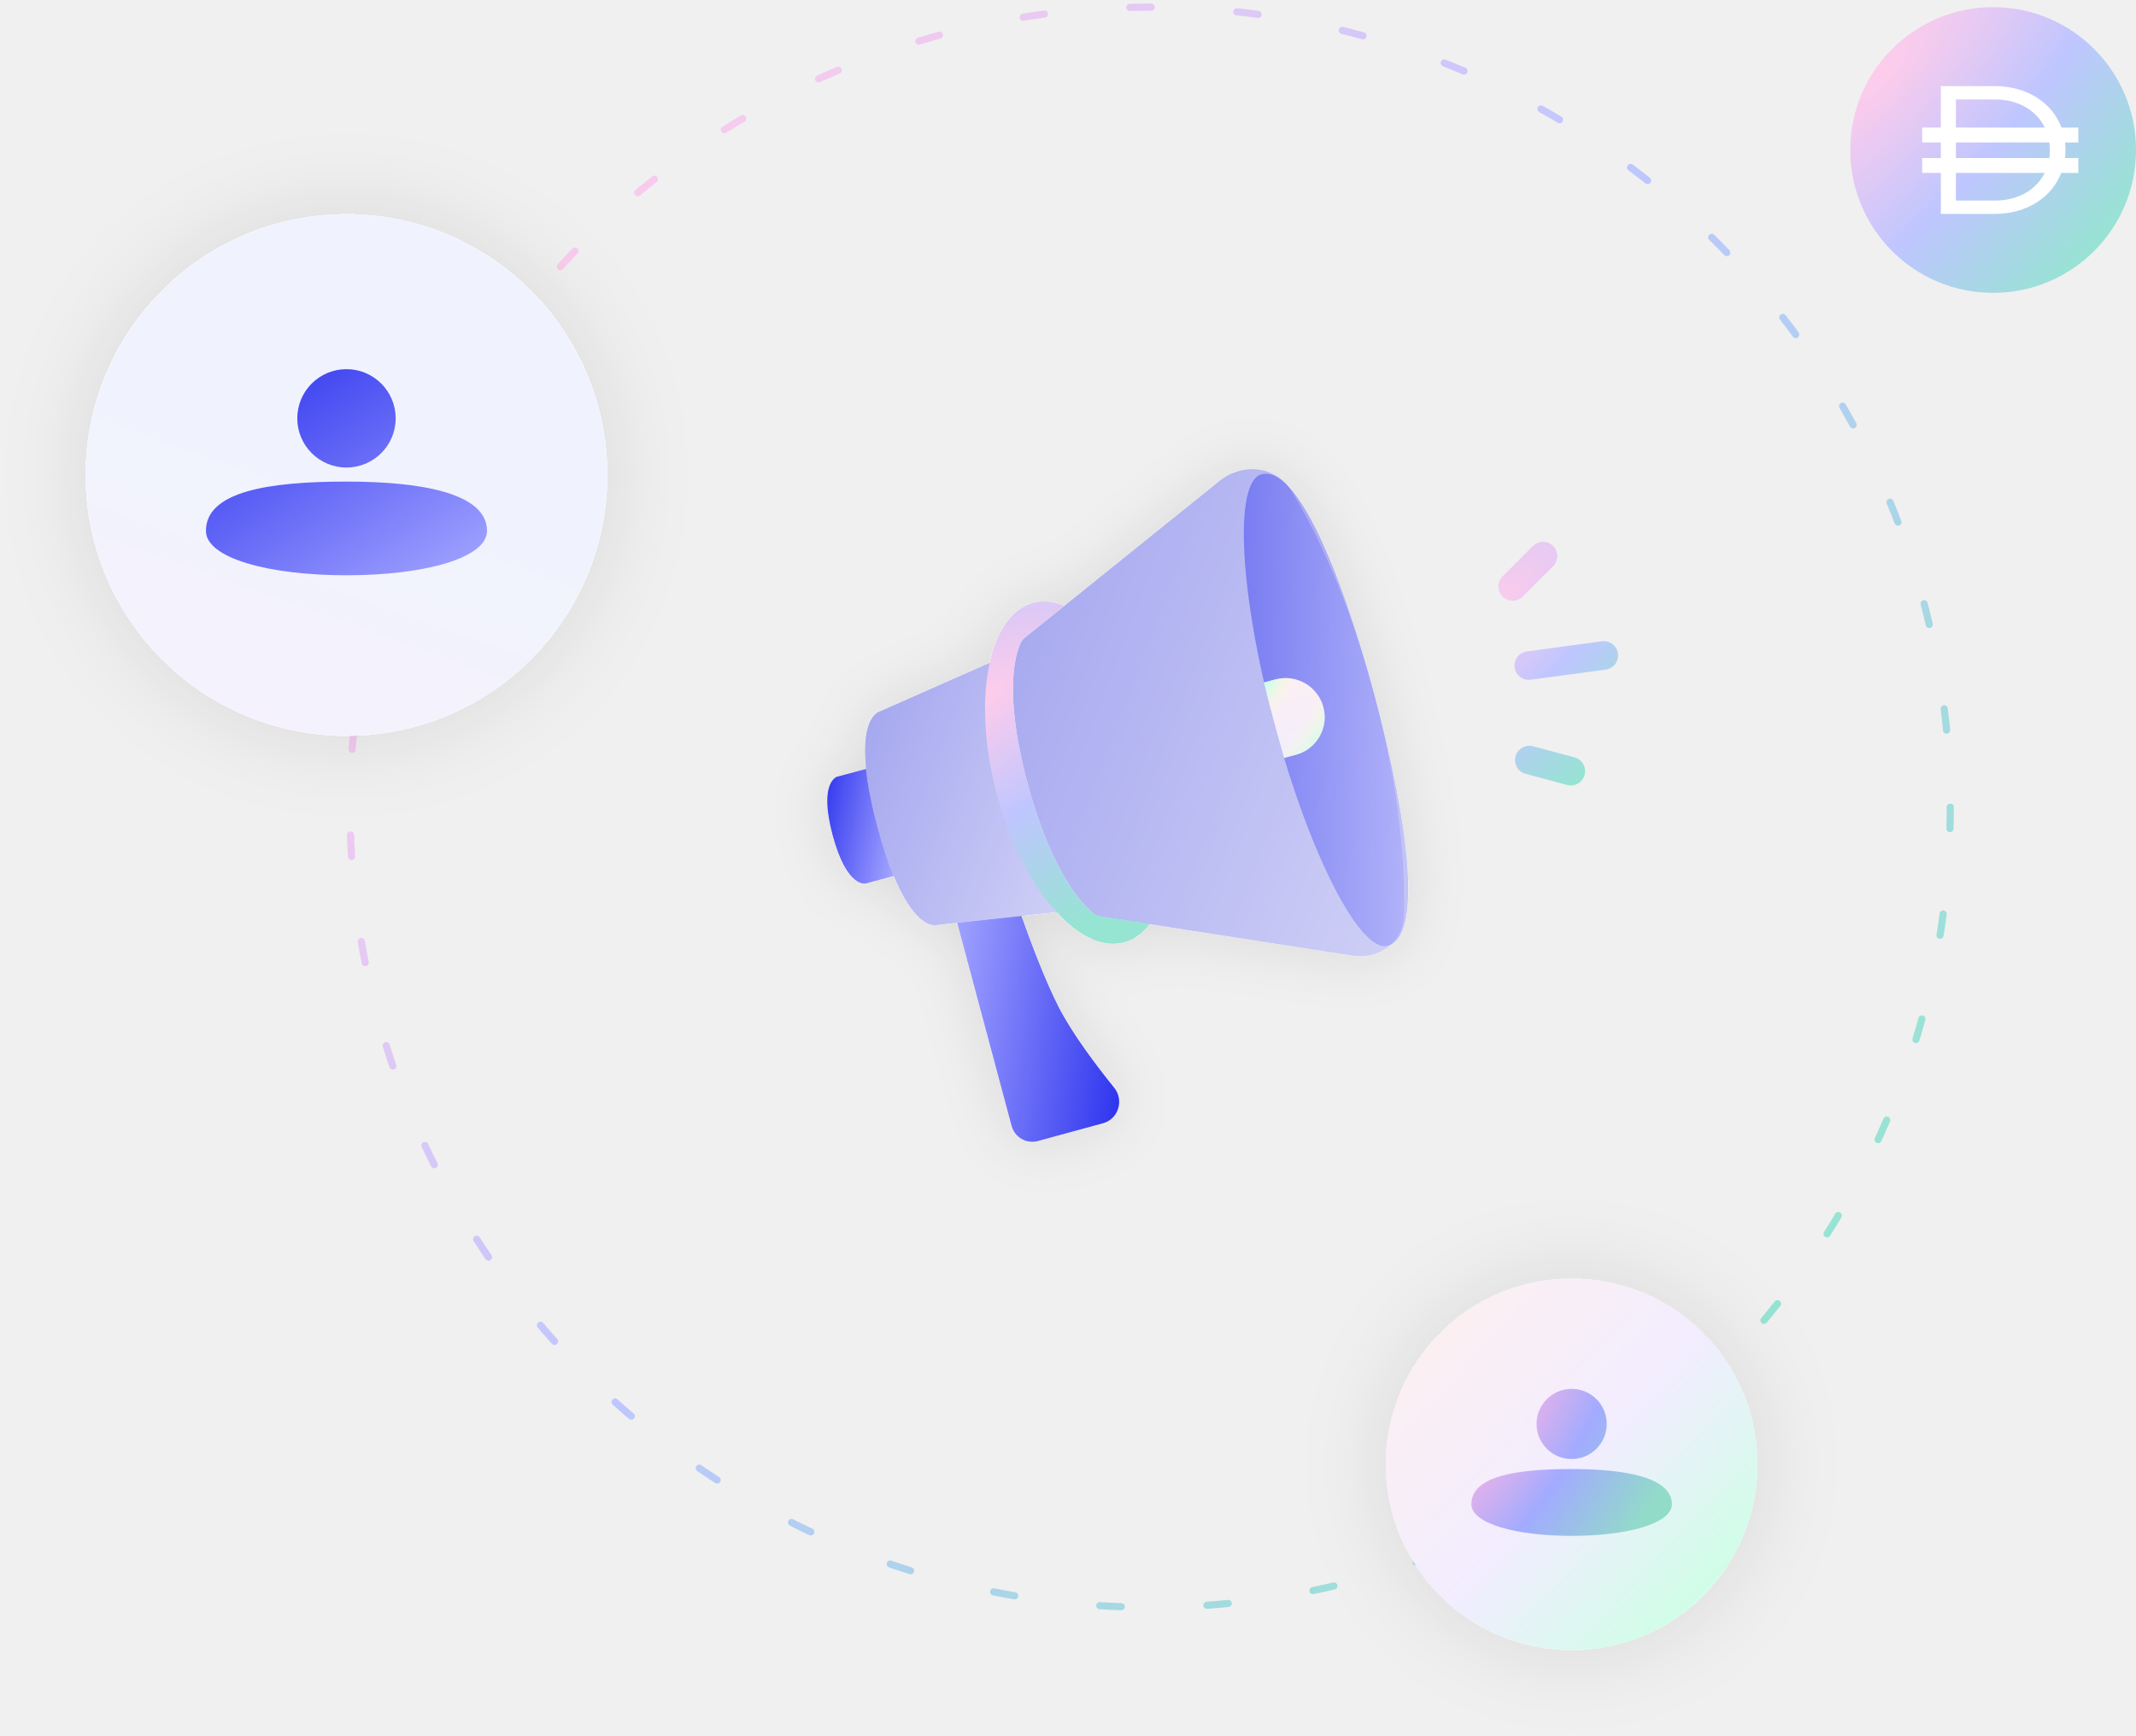
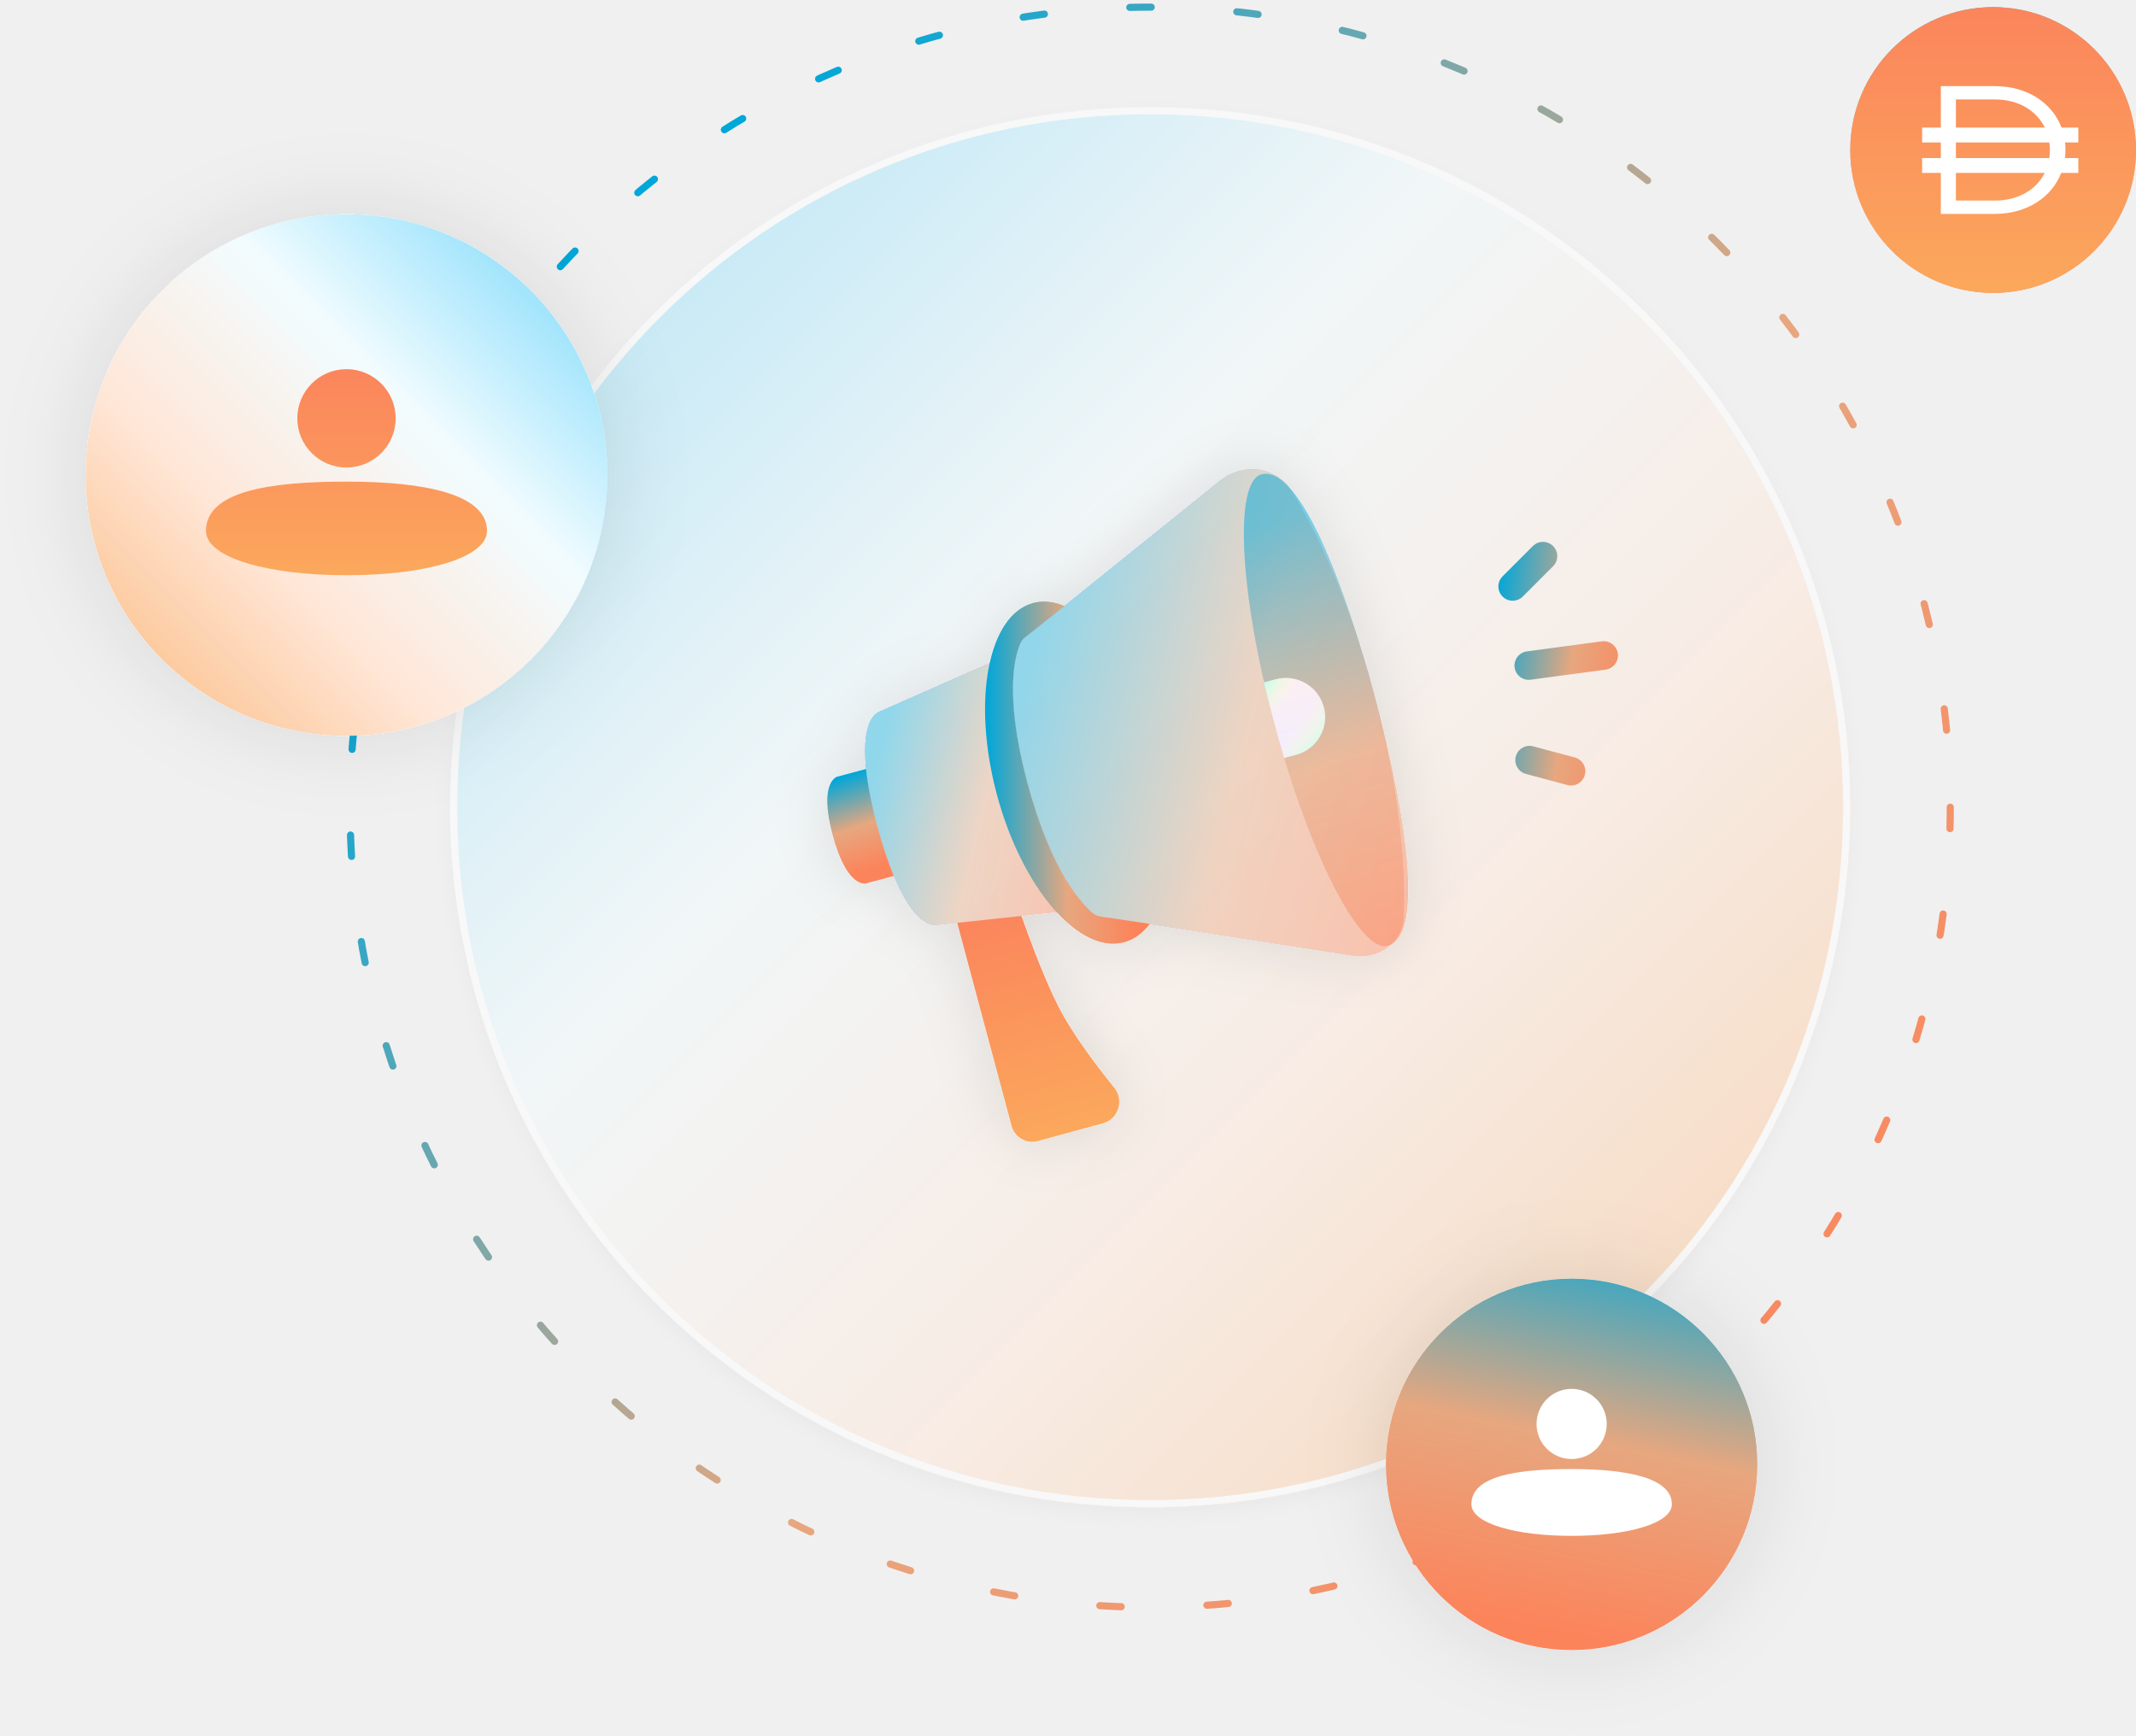
- <svg xmlns="http://www.w3.org/2000/svg" xmlns:xlink="http://www.w3.org/1999/xlink" width="299" height="243" fill="none" viewBox="0 0 299 243">
-   <circle cx="161" cy="113" r="112" stroke="url(#a)" stroke-dasharray="3 12" stroke-linecap="round" />
-   <mask id="b" width="196" height="196" x="63" y="15" maskUnits="userSpaceOnUse" style="mask-type:alpha">
-     <circle cx="161" cy="113" r="98" fill="#C4C4C4" />
-   </mask>
-   <g mask="url(#b)">
-     <path fill="url(#c)" d="M0 0h260v260H0z" transform="matrix(0 -1 -1 0 291 243)" />
+ <svg xmlns="http://www.w3.org/2000/svg" width="299" height="243" viewBox="0 0 299 243" fill="none">
+   <circle cx="161" cy="113" r="112" stroke="url(#paint0_linear_1595_59)" stroke-linecap="round" stroke-dasharray="3 12" />
+   <g opacity="0.5" filter="url(#filter0_d_1595_59)">
+     <circle cx="161" cy="113" r="98" fill="url(#paint1_linear_1595_59)" />
+     <circle cx="161" cy="113" r="97.5" stroke="white" />
  </g>
-   <g filter="url(#d)">
-     <path fill="url(#e)" d="M142.948 89.848c.118-.233.298-.42.501-.584l27.209-21.901c3.291-2.649 7.983-2.186 10.17 1.429 3.287 5.43 7.854 14.635 11.511 28.284 3.843 14.344 4.363 24.939 4.148 31.19-.126 3.694-3.486 6.095-7.139 5.528l-35.275-5.481c-.367-.057-.718-.18-1.008-.413-1.407-1.13-5.818-5.528-9.239-18.296-3.507-13.089-1.545-18.444-.878-19.756Z" opacity=".4" />
-     <path fill="url(#f)" fill-rule="evenodd" d="m141.786 91.343-18.569 8.221s-4.517.739-.391 16.138c4.126 15.398 8.407 13.779 8.407 13.779l20.38-2.185c-2.32-1.79-6.649-6.406-9.547-17.221-2.799-10.445-1.442-16.145-.28-18.732Z" clip-rule="evenodd" opacity=".4" />
-     <path fill="url(#g)" fill-rule="evenodd" d="m133.984 129.187 8.999-.965c1.367 3.872 3.339 9.101 5.206 12.749 1.928 3.769 5.299 8.23 7.781 11.302 1.399 1.731.592 4.386-1.556 4.972l-9.124 2.491a3 3 0 0 1-3.688-2.118l-7.618-28.431Z" clip-rule="evenodd" />
-     <path fill="url(#h)" fill-rule="evenodd" d="M121.23 107.642c.218 2.097.706 4.737 1.596 8.06.766 2.857 1.537 5.128 2.285 6.932l-3.918 1.05s-2.64.708-4.644-6.772c-2.004-7.479.635-8.186.635-8.186l4.046-1.084Z" clip-rule="evenodd" />
-     <path fill="url(#i)" fill-rule="evenodd" d="M143.458 89.26a1.826 1.826 0 0 0-.514.596c-.672 1.327-2.617 6.688.882 19.748 3.415 12.747 7.817 17.151 9.232 18.29.294.237.651.361 1.025.417l6.876 1.027c-.989 1.306-2.198 2.199-3.61 2.578-6.318 1.692-14.289-7.572-17.805-20.693-3.516-13.121-1.244-25.13 5.073-26.823 1.412-.378 2.906-.21 4.415.428l-5.574 4.432Z" clip-rule="evenodd" />
-     <path fill="url(#j)" d="M192.457 97.516c4.883 18.223 6.642 33.586 1.802 34.883-3.888 1.041-10.998-12.887-15.881-31.111-4.883-18.223-5.689-33.841-1.802-34.883 4.84-1.296 10.998 12.887 15.881 31.11Z" opacity=".5" />
-     <path fill="url(#k)" fill-rule="evenodd" d="M179.745 106.109a173.59 173.59 0 0 1-2.801-10.566l1.662-.446a5.466 5.466 0 0 1 2.829 10.559l-1.69.453Z" clip-rule="evenodd" />
-     <path fill="url(#l)" fill-rule="evenodd" d="M179.745 106.109a173.59 173.59 0 0 1-2.801-10.566l1.662-.446a5.466 5.466 0 0 1 2.829 10.559l-1.69.453Z" clip-rule="evenodd" />
-     <path fill="url(#m)" fill-rule="evenodd" d="M179.745 106.109a173.59 173.59 0 0 1-2.801-10.566l1.662-.446a5.466 5.466 0 0 1 2.829 10.559l-1.69.453Z" clip-rule="evenodd" />
+   <g filter="url(#filter1_d_1595_59)">
+     <g opacity="0.4">
+       <path d="M142.948 89.848C143.066 89.615 143.246 89.428 143.449 89.264L170.658 67.363C173.949 64.714 178.641 65.177 180.828 68.792C184.115 74.223 188.682 83.427 192.339 97.076C196.183 111.42 196.702 122.015 196.487 128.266C196.361 131.96 193.001 134.361 189.348 133.794L154.074 128.313C153.706 128.256 153.355 128.133 153.065 127.9C151.658 126.77 147.247 122.372 143.826 109.604C140.319 96.515 142.281 91.16 142.948 89.848Z" fill="url(#paint2_linear_1595_59)" />
+       <path d="M142.948 89.848C143.066 89.615 143.246 89.428 143.449 89.264L170.658 67.363C173.949 64.714 178.641 65.177 180.828 68.792C184.115 74.223 188.682 83.427 192.339 97.076C196.183 111.42 196.702 122.015 196.487 128.266C196.361 131.96 193.001 134.361 189.348 133.794L154.074 128.313C153.706 128.256 153.355 128.133 153.065 127.9C151.658 126.77 147.247 122.372 143.826 109.604C140.319 96.515 142.281 91.16 142.948 89.848Z" fill="url(#paint3_linear_1595_59)" />
+     </g>
+     <g opacity="0.4">
+       <path fill-rule="evenodd" clip-rule="evenodd" d="M141.786 91.343L123.217 99.564C123.217 99.564 118.7 100.303 122.826 115.702C126.952 131.1 131.234 129.481 131.234 129.481L151.613 127.296C149.293 125.506 144.964 120.89 142.066 110.075C139.267 99.63 140.624 93.93 141.786 91.343Z" fill="url(#paint4_linear_1595_59)" />
+       <path fill-rule="evenodd" clip-rule="evenodd" d="M141.786 91.343L123.217 99.564C123.217 99.564 118.7 100.303 122.826 115.702C126.952 131.1 131.234 129.481 131.234 129.481L151.613 127.296C149.293 125.506 144.964 120.89 142.066 110.075C139.267 99.63 140.624 93.93 141.786 91.343Z" fill="url(#paint5_linear_1595_59)" />
+     </g>
+     <path fill-rule="evenodd" clip-rule="evenodd" d="M133.984 129.187L142.983 128.222C144.35 132.094 146.323 137.323 148.189 140.971C150.117 144.74 153.488 149.201 155.97 152.273C157.369 154.004 156.562 156.659 154.415 157.245L145.29 159.736C143.686 160.174 142.032 159.224 141.602 157.618L133.984 129.187Z" fill="url(#paint6_linear_1595_59)" />
+     <path fill-rule="evenodd" clip-rule="evenodd" d="M121.231 107.642C121.448 109.739 121.936 112.379 122.826 115.702C123.592 118.559 124.363 120.83 125.111 122.634L121.193 123.684C121.193 123.684 118.553 124.392 116.549 116.912C114.545 109.433 117.185 108.726 117.185 108.726L121.231 107.642Z" fill="url(#paint7_linear_1595_59)" />
+     <path fill-rule="evenodd" clip-rule="evenodd" d="M143.457 89.26C143.249 89.426 143.064 89.618 142.943 89.856C142.272 91.183 140.326 96.544 143.826 109.604C147.241 122.351 151.643 126.755 153.058 127.894C153.352 128.131 153.709 128.255 154.083 128.311L160.959 129.338C159.97 130.644 158.761 131.537 157.349 131.916C151.031 133.608 143.06 124.344 139.544 111.223C136.028 98.102 138.3 86.093 144.617 84.4C146.029 84.022 147.523 84.191 149.032 84.828L143.457 89.26Z" fill="url(#paint8_linear_1595_59)" />
+     <g opacity="0.5">
+       <path d="M192.457 97.516C197.34 115.739 199.099 131.102 194.259 132.399C190.372 133.44 183.262 119.512 178.379 101.288C173.496 83.065 172.689 67.447 176.576 66.405C181.416 65.109 187.574 79.292 192.457 97.516Z" fill="#D9D9D9" />
+       <path d="M192.457 97.516C197.34 115.739 199.099 131.102 194.259 132.399C190.372 133.44 183.262 119.512 178.379 101.288C173.496 83.065 172.689 67.447 176.576 66.405C181.416 65.109 187.574 79.292 192.457 97.516Z" fill="url(#paint9_linear_1595_59)" />
+     </g>
+     <path fill-rule="evenodd" clip-rule="evenodd" d="M179.745 106.109C179.276 104.542 178.819 102.933 178.378 101.288C177.856 99.338 177.377 97.418 176.944 95.543L178.606 95.097C181.521 94.316 184.518 96.047 185.3 98.962C186.081 101.878 184.351 104.875 181.435 105.656L179.745 106.109Z" fill="url(#paint10_linear_1595_59)" />
+     <path fill-rule="evenodd" clip-rule="evenodd" d="M179.745 106.109C179.276 104.542 178.819 102.933 178.378 101.288C177.856 99.338 177.377 97.418 176.944 95.543L178.606 95.097C181.521 94.316 184.518 96.047 185.3 98.962C186.081 101.878 184.351 104.875 181.435 105.656L179.745 106.109Z" fill="url(#paint11_radial_1595_59)" />
+     <path fill-rule="evenodd" clip-rule="evenodd" d="M179.745 106.109C179.276 104.542 178.819 102.933 178.378 101.288C177.856 99.338 177.377 97.418 176.944 95.543L178.606 95.097C181.521 94.316 184.518 96.047 185.3 98.962C186.081 101.878 184.351 104.875 181.435 105.656L179.745 106.109Z" fill="url(#paint12_radial_1595_59)" />
  </g>
-   <path fill="url(#n)" fill-rule="evenodd" d="M210.332 83.513a2 2 0 0 1 0-2.828l4.243-4.243a2 2 0 1 1 2.828 2.829l-4.242 4.242a2 2 0 0 1-2.829 0Zm1.687 9.927a2 2 0 0 1 1.716-2.248l10.48-1.411a2 2 0 1 1 .534 3.964l-10.481 1.41a2 2 0 0 1-2.249-1.715Zm2.616 11.041a2 2 0 1 0-1.035 3.863l5.795 1.553a2 2 0 0 0 1.036-3.863l-5.796-1.553Z" clip-rule="evenodd" />
-   <g filter="url(#o)">
-     <circle r="26" fill="url(#p)" transform="matrix(-1 0 0 1 220 205)" />
-     <mask id="r" width="52" height="52" x="194" y="179" maskUnits="userSpaceOnUse" style="mask-type:alpha">
-       <circle r="26" fill="url(#q)" transform="matrix(1 0 0 -1 220 205)" />
+   <path fill-rule="evenodd" clip-rule="evenodd" d="M210.332 83.513C209.551 82.732 209.551 81.466 210.332 80.685L214.575 76.442C215.356 75.661 216.622 75.661 217.403 76.442C218.184 77.224 218.184 78.49 217.403 79.271L213.161 83.513C212.38 84.294 211.113 84.294 210.332 83.513ZM212.019 93.44C211.872 92.346 212.64 91.339 213.734 91.192L224.215 89.781C225.31 89.633 226.317 90.401 226.464 91.496C226.611 92.591 225.843 93.598 224.749 93.745L214.268 95.156C213.173 95.303 212.166 94.535 212.019 93.44ZM214.635 104.481C213.568 104.195 212.471 104.828 212.185 105.895C211.9 106.962 212.533 108.059 213.6 108.344L219.395 109.897C220.462 110.183 221.559 109.55 221.845 108.483C222.131 107.416 221.497 106.32 220.431 106.034L214.635 104.481Z" fill="url(#paint13_linear_1595_59)" />
+   <g filter="url(#filter2_d_1595_59)">
+     <circle cx="26" cy="26" r="26" transform="matrix(-1 0 0 1 246 179)" fill="url(#paint14_linear_1595_59)" />
+     <mask id="mask0_1595_59" style="mask-type:alpha" maskUnits="userSpaceOnUse" x="194" y="179" width="52" height="52">
+       <circle cx="26" cy="26" r="26" transform="matrix(1 0 0 -1 194 231)" fill="url(#paint15_linear_1595_59)" />
    </mask>
-     <g mask="url(#r)">
-       <path fill="url(#s)" fill-rule="evenodd" d="M220 204.253a4.911 4.911 0 1 0 0-9.823 4.911 4.911 0 0 0 0 9.823Zm0 10.757c7.749 0 14.032-1.712 14.032-4.431 0-3.692-6.283-4.923-14.032-4.923s-14.032.984-14.032 4.923c0 2.719 6.283 4.431 14.032 4.431Z" clip-rule="evenodd" />
+     <g mask="url(#mask0_1595_59)">
+       <path fill-rule="evenodd" clip-rule="evenodd" d="M220 204.253C222.712 204.253 224.911 202.054 224.911 199.342C224.911 196.63 222.712 194.431 220 194.431C217.288 194.431 215.089 196.63 215.089 199.342C215.089 202.054 217.288 204.253 220 204.253ZM220 215.01C227.749 215.01 234.032 213.298 234.032 210.579C234.032 206.887 227.749 205.656 220 205.656C212.25 205.656 205.968 206.64 205.968 210.579C205.968 213.298 212.25 215.01 220 215.01Z" fill="white" />
    </g>
  </g>
-   <g filter="url(#t)">
-     <circle r="36.5" fill="#fff" transform="matrix(-1 0 0 1 48.5 66.5)" />
-     <circle r="36.5" fill="url(#u)" transform="matrix(-1 0 0 1 48.5 66.5)" />
-     <mask id="w" width="73" height="73" x="12" y="30" maskUnits="userSpaceOnUse" style="mask-type:alpha">
-       <circle r="36.5" fill="#fff" transform="matrix(1 0 0 -1 48.5 66.5)" />
-       <circle r="36.5" fill="url(#v)" transform="matrix(1 0 0 -1 48.5 66.5)" />
+   <g filter="url(#filter3_d_1595_59)">
+     <circle cx="36.5" cy="36.5" r="36.5" transform="matrix(-1 0 0 1 85 30.0002)" fill="url(#paint16_linear_1595_59)" />
+     <mask id="mask1_1595_59" style="mask-type:alpha" maskUnits="userSpaceOnUse" x="12" y="30" width="74" height="73">
+       <circle cx="36.5" cy="36.5" r="36.5" transform="matrix(1 0 0 -1 12.0005 103)" fill="#D9D9D9" />
    </mask>
-     <g mask="url(#w)">
-       <path fill="url(#x)" fill-rule="evenodd" d="M48.5 65.451a6.886 6.886 0 1 0 0-13.772 6.886 6.886 0 0 0 0 13.772Zm0 15.084c10.866 0 19.674-2.4 19.674-6.213 0-5.178-8.808-6.904-19.674-6.904S28.826 68.8 28.826 74.322c0 3.812 8.808 6.213 19.674 6.213Z" clip-rule="evenodd" />
+     <g mask="url(#mask1_1595_59)">
+       <path fill-rule="evenodd" clip-rule="evenodd" d="M48.501 65.451C52.304 65.451 55.387 62.368 55.387 58.565C55.387 54.762 52.304 51.679 48.501 51.679C44.698 51.679 41.615 54.762 41.615 58.565C41.615 62.368 44.698 65.451 48.501 65.451ZM48.501 80.535C59.366 80.535 68.175 78.134 68.175 74.322C68.175 69.144 59.366 67.418 48.501 67.418C37.635 67.418 28.826 68.799 28.826 74.322C28.826 78.134 37.635 80.535 48.501 80.535Z" fill="white" />
+       <path fill-rule="evenodd" clip-rule="evenodd" d="M48.501 65.451C52.304 65.451 55.387 62.368 55.387 58.565C55.387 54.762 52.304 51.679 48.501 51.679C44.698 51.679 41.615 54.762 41.615 58.565C41.615 62.368 44.698 65.451 48.501 65.451ZM48.501 80.535C59.366 80.535 68.175 78.134 68.175 74.322C68.175 69.144 59.366 67.418 48.501 67.418C37.635 67.418 28.826 68.799 28.826 74.322C28.826 78.134 37.635 80.535 48.501 80.535Z" fill="url(#paint17_linear_1595_59)" />
    </g>
  </g>
-   <circle cx="279" cy="21" r="20" fill="url(#y)" />
-   <path fill="#fff" fill-rule="evenodd" d="M271.682 12.056h7.539c4.586 0 8.062 2.366 9.356 5.808h2.348v2.08h-1.854c.036.329.055.664.055 1.004v.051c0 .383-.023.76-.069 1.129h1.868v2.08h-2.393c-1.327 3.394-4.777 5.737-9.311 5.737h-7.539v-5.737h-2.62v-2.08h2.62v-2.184h-2.62v-2.08h2.62v-5.808Zm2.107 12.152v3.87h5.432c3.352 0 5.842-1.55 7.001-3.87h-12.433Zm13.079-2.08h-13.079v-2.184h13.083c.048.344.073.696.073 1.055v.051c0 .367-.026.727-.077 1.078Zm-7.647-8.209c3.367 0 5.865 1.592 7.017 3.945h-12.449v-3.945h5.432Z" clip-rule="evenodd" />
+   <circle cx="279" cy="21" r="20" fill="url(#paint18_linear_1595_59)" />
+   <circle cx="279" cy="21" r="20" fill="url(#paint19_linear_1595_59)" />
+   <path fill-rule="evenodd" clip-rule="evenodd" d="M271.682 12.056H279.221C283.807 12.056 287.284 14.422 288.577 17.864H290.925V19.944H289.071C289.108 20.273 289.126 20.608 289.126 20.948V20.999C289.126 21.382 289.103 21.759 289.057 22.128H290.925V24.208H288.532C287.205 27.602 283.755 29.945 279.221 29.945H271.682V24.208H269.062V22.128H271.682V19.944H269.062V17.864H271.682V12.056ZM273.79 24.208V28.078H279.221C282.573 28.078 285.063 26.528 286.223 24.208H273.79ZM286.868 22.128H273.79V19.944H286.872C286.92 20.288 286.945 20.64 286.945 20.999V21.05C286.945 21.418 286.919 21.777 286.868 22.128ZM279.221 13.919C282.589 13.919 285.086 15.511 286.239 17.864H273.79V13.919H279.221Z" fill="white" />
  <defs>
-     <linearGradient id="e" x1="134.277" x2="212.422" y1="73.968" y2="103.574" gradientUnits="userSpaceOnUse">
+     <filter id="filter0_d_1595_59" x="61" y="14" width="200" height="200" filterUnits="userSpaceOnUse" color-interpolation-filters="sRGB">
+       <feFlood flood-opacity="0" result="BackgroundImageFix" />
+       <feColorMatrix in="SourceAlpha" type="matrix" values="0 0 0 0 0 0 0 0 0 0 0 0 0 0 0 0 0 0 127 0" result="hardAlpha" />
+       <feOffset dy="1" />
+       <feGaussianBlur stdDeviation="1" />
+       <feComposite in2="hardAlpha" operator="out" />
+       <feColorMatrix type="matrix" values="0 0 0 0 0 0 0 0 0 0 0 0 0 0 0 0 0 0 0.05 0" />
+       <feBlend mode="normal" in2="BackgroundImageFix" result="effect1_dropShadow_1595_59" />
+       <feBlend mode="normal" in="SourceGraphic" in2="effect1_dropShadow_1595_59" result="shape" />
+     </filter>
+     <filter id="filter1_d_1595_59" x="107.798" y="57.675" width="97.326" height="110.167" filterUnits="userSpaceOnUse" color-interpolation-filters="sRGB">
+       <feFlood flood-opacity="0" result="BackgroundImageFix" />
+       <feColorMatrix in="SourceAlpha" type="matrix" values="0 0 0 0 0 0 0 0 0 0 0 0 0 0 0 0 0 0 127 0" result="hardAlpha" />
+       <feOffset />
+       <feGaussianBlur stdDeviation="4" />
+       <feComposite in2="hardAlpha" operator="out" />
+       <feColorMatrix type="matrix" values="0 0 0 0 0 0 0 0 0 0 0 0 0 0 0 0 0 0 0.1 0" />
+       <feBlend mode="normal" in2="BackgroundImageFix" result="effect1_dropShadow_1595_59" />
+       <feBlend mode="normal" in="SourceGraphic" in2="effect1_dropShadow_1595_59" result="shape" />
+     </filter>
+     <filter id="filter2_d_1595_59" x="182" y="167" width="75.999" height="75.999" filterUnits="userSpaceOnUse" color-interpolation-filters="sRGB">
+       <feFlood flood-opacity="0" result="BackgroundImageFix" />
+       <feColorMatrix in="SourceAlpha" type="matrix" values="0 0 0 0 0 0 0 0 0 0 0 0 0 0 0 0 0 0 127 0" result="hardAlpha" />
+       <feOffset />
+       <feGaussianBlur stdDeviation="6" />
+       <feComposite in2="hardAlpha" operator="out" />
+       <feColorMatrix type="matrix" values="0 0 0 0 0 0 0 0 0 0 0 0 0 0 0 0 0 0 0.1 0" />
+       <feBlend mode="normal" in2="BackgroundImageFix" result="effect1_dropShadow_1595_59" />
+       <feBlend mode="normal" in="SourceGraphic" in2="effect1_dropShadow_1595_59" result="shape" />
+     </filter>
+     <filter id="filter3_d_1595_59" x="0" y="18" width="97" height="97" filterUnits="userSpaceOnUse" color-interpolation-filters="sRGB">
+       <feFlood flood-opacity="0" result="BackgroundImageFix" />
+       <feColorMatrix in="SourceAlpha" type="matrix" values="0 0 0 0 0 0 0 0 0 0 0 0 0 0 0 0 0 0 127 0" result="hardAlpha" />
+       <feOffset />
+       <feGaussianBlur stdDeviation="6" />
+       <feComposite in2="hardAlpha" operator="out" />
+       <feColorMatrix type="matrix" values="0 0 0 0 0 0 0 0 0 0 0 0 0 0 0 0 0 0 0.1 0" />
+       <feBlend mode="normal" in2="BackgroundImageFix" result="effect1_dropShadow_1595_59" />
+       <feBlend mode="normal" in="SourceGraphic" in2="effect1_dropShadow_1595_59" result="shape" />
+     </filter>
+     <linearGradient id="paint0_linear_1595_59" x1="260.124" y1="195.964" x2="80.608" y2="48.153" gradientUnits="userSpaceOnUse">
+       <stop stop-color="#FC845B" />
+       <stop offset="0.453" stop-color="#E7A77F" />
+       <stop offset="1" stop-color="#00A7D9" />
+     </linearGradient>
+     <linearGradient id="paint1_linear_1595_59" x1="63" y1="15" x2="259" y2="211" gradientUnits="userSpaceOnUse">
+       <stop stop-color="#6DD5FA" />
+       <stop offset="0.375" stop-color="#F2FCFF" />
+       <stop offset="0.651" stop-color="#FFE7D8" />
+       <stop offset="1" stop-color="#FBB677" />
+     </linearGradient>
+     <linearGradient id="paint2_linear_1595_59" x1="134.277" y1="73.968" x2="212.422" y2="103.574" gradientUnits="userSpaceOnUse">
      <stop stop-color="#2A30EE" />
      <stop offset="1" stop-color="#A4A6FF" />
    </linearGradient>
-     <linearGradient id="f" x1="118.006" x2="156.852" y1="97.715" y2="112.269" gradientUnits="userSpaceOnUse">
+     <linearGradient id="paint3_linear_1595_59" x1="196.718" y1="124.545" x2="139.47" y2="110.367" gradientUnits="userSpaceOnUse">
+       <stop stop-color="#FC845B" />
+       <stop offset="0.453" stop-color="#E7A77F" />
+       <stop offset="1" stop-color="#00A7D9" />
+     </linearGradient>
+     <linearGradient id="paint4_linear_1595_59" x1="118.006" y1="97.715" x2="156.852" y2="112.269" gradientUnits="userSpaceOnUse">
      <stop stop-color="#2A30EE" />
      <stop offset="1" stop-color="#A4A6FF" />
    </linearGradient>
-     <linearGradient id="g" x1="157.853" x2="129.963" y1="155.411" y2="151.832" gradientUnits="userSpaceOnUse">
-       <stop stop-color="#2A30EE" />
-       <stop offset="1" stop-color="#A4A6FF" />
+     <linearGradient id="paint5_linear_1595_59" x1="148.986" y1="122.999" x2="120.568" y2="116.059" gradientUnits="userSpaceOnUse">
+       <stop stop-color="#FC845B" />
+       <stop offset="0.453" stop-color="#E7A77F" />
+       <stop offset="1" stop-color="#00A7D9" />
    </linearGradient>
-     <linearGradient id="h" x1="114.545" x2="127.15" y1="109.433" y2="111.798" gradientUnits="userSpaceOnUse">
-       <stop stop-color="#2A30EE" />
-       <stop offset="1" stop-color="#A4A6FF" />
+     <linearGradient id="paint6_linear_1595_59" x1="141.486" y1="127.177" x2="149.88" y2="158.506" gradientUnits="userSpaceOnUse">
+       <stop stop-color="#FB855C" />
+       <stop offset="1" stop-color="#FBA85C" />
    </linearGradient>
-     <linearGradient id="j" x1="169.537" x2="198.716" y1="68.291" y2="67.22" gradientUnits="userSpaceOnUse">
-       <stop stop-color="#2A30EE" />
-       <stop offset="1" stop-color="#A4A6FF" />
+     <linearGradient id="paint7_linear_1595_59" x1="124.335" y1="120.764" x2="120" y2="108" gradientUnits="userSpaceOnUse">
+       <stop stop-color="#FC845B" />
+       <stop offset="0.453" stop-color="#E7A77F" />
+       <stop offset="1" stop-color="#00A7D9" />
    </linearGradient>
-     <linearGradient id="k" x1="182.84" x2="180.136" y1="105.28" y2="94.689" gradientUnits="userSpaceOnUse">
+     <linearGradient id="paint8_linear_1595_59" x1="158.823" y1="124.919" x2="138.044" y2="124.923" gradientUnits="userSpaceOnUse">
+       <stop stop-color="#FC845B" />
+       <stop offset="0.453" stop-color="#E7A77F" />
+       <stop offset="1" stop-color="#00A7D9" />
+     </linearGradient>
+     <linearGradient id="paint9_linear_1595_59" x1="195" y1="134" x2="176" y2="74" gradientUnits="userSpaceOnUse">
+       <stop stop-color="#FC845B" />
+       <stop offset="0.453" stop-color="#E7A77F" />
+       <stop offset="1" stop-color="#00A7D9" />
+     </linearGradient>
+     <linearGradient id="paint10_linear_1595_59" x1="182.84" y1="105.28" x2="180.136" y2="94.689" gradientUnits="userSpaceOnUse">
      <stop stop-color="#F2EDFF" />
-       <stop offset=".406" stop-color="#F6EEF9" />
+       <stop offset="0.406" stop-color="#F6EEF9" />
      <stop offset="1" stop-color="#FCEFF1" />
    </linearGradient>
-     <linearGradient id="p" x1="4.105" x2="44.473" y1="44.816" y2="6.842" gradientUnits="userSpaceOnUse">
-       <stop stop-color="#CEFFE6" />
-       <stop offset=".483" stop-color="#F2EDFF" />
-       <stop offset="1" stop-color="#FCEFF1" />
+     <radialGradient id="paint11_radial_1595_59" cx="0" cy="0" r="1" gradientUnits="userSpaceOnUse" gradientTransform="translate(176.918 95.5498) rotate(34.7207) scale(11.1572 30.5684)">
+       <stop stop-color="#BFFFF0" />
+       <stop offset="0.336" stop-color="#FEFFC7" stop-opacity="0" />
+     </radialGradient>
+     <radialGradient id="paint12_radial_1595_59" cx="0" cy="0" r="1" gradientUnits="userSpaceOnUse" gradientTransform="translate(176.918 95.5498) rotate(34.7207) scale(11.1572 30.5684)">
+       <stop offset="0.667" stop-color="#FEFFC7" stop-opacity="0" />
+       <stop offset="1" stop-color="#CEFFE6" stop-opacity="0.768" />
+     </radialGradient>
+     <linearGradient id="paint13_linear_1595_59" x1="228.544" y1="103.148" x2="206.777" y2="99.987" gradientUnits="userSpaceOnUse">
+       <stop stop-color="#FC845B" />
+       <stop offset="0.453" stop-color="#E7A77F" />
+       <stop offset="1" stop-color="#00A7D9" />
    </linearGradient>
-     <linearGradient id="q" x1="23.379" x2="23.79" y1="51.999" y2=".002" gradientUnits="userSpaceOnUse">
+     <linearGradient id="paint14_linear_1595_59" x1="49.011" y1="45.259" x2="37.258" y2="-13.225" gradientUnits="userSpaceOnUse">
+       <stop stop-color="#FC845B" />
+       <stop offset="0.453" stop-color="#E7A77F" />
+       <stop offset="1" stop-color="#00A7D9" />
+     </linearGradient>
+     <linearGradient id="paint15_linear_1595_59" x1="23.379" y1="51.999" x2="23.79" y2="0.002" gradientUnits="userSpaceOnUse">
      <stop stop-color="#F2EDFF" />
-       <stop offset=".573" stop-color="#FCEFF1" />
-       <stop offset=".948" stop-color="#CEFFE6" />
+       <stop offset="0.573" stop-color="#FCEFF1" />
+       <stop offset="0.948" stop-color="#CEFFE6" />
    </linearGradient>
-     <linearGradient id="u" x1=".966" x2="31.76" y1="0" y2="86.821" gradientUnits="userSpaceOnUse">
-       <stop stop-color="#F0F3FD" />
-       <stop offset="1" stop-color="#FCF0FD" />
+     <linearGradient id="paint16_linear_1595_59" x1="0" y1="0" x2="73" y2="73" gradientUnits="userSpaceOnUse">
+       <stop stop-color="#6DD5FA" />
+       <stop offset="0.375" stop-color="#F2FCFF" />
+       <stop offset="0.651" stop-color="#FFE7D8" />
+       <stop offset="1" stop-color="#FBB677" />
    </linearGradient>
-     <linearGradient id="v" x1=".966" x2="31.76" y1="0" y2="86.821" gradientUnits="userSpaceOnUse">
-       <stop stop-color="#F0F3FD" />
-       <stop offset="1" stop-color="#FCF0FD" />
+     <linearGradient id="paint17_linear_1595_59" x1="48.501" y1="51.679" x2="48.501" y2="80.535" gradientUnits="userSpaceOnUse">
+       <stop stop-color="#FB855C" />
+       <stop offset="1" stop-color="#FBA85C" />
    </linearGradient>
-     <linearGradient id="x" x1="28.826" x2="54.562" y1="51.679" y2="89.347" gradientUnits="userSpaceOnUse">
-       <stop stop-color="#2A30EE" />
-       <stop offset="1" stop-color="#A4A6FF" />
+     <linearGradient id="paint18_linear_1595_59" x1="296.701" y1="35.815" x2="287.661" y2="-9.173" gradientUnits="userSpaceOnUse">
+       <stop stop-color="#FC845B" />
+       <stop offset="0.453" stop-color="#E7A77F" />
+       <stop offset="1" stop-color="#00A7D9" />
    </linearGradient>
-     <radialGradient id="a" cx="0" cy="0" r="1" gradientTransform="rotate(40.833 -31.263 124.64) scale(222.042 684.202)" gradientUnits="userSpaceOnUse">
-       <stop stop-color="#FFCCEB" />
-       <stop offset=".474" stop-color="#BFC6FF" />
-       <stop offset="1" stop-color="#96E4D2" />
-     </radialGradient>
-     <radialGradient id="i" cx="0" cy="0" r="1" gradientTransform="matrix(19.84055 27.69184 -56.8525 40.73347 137.724 97.564)" gradientUnits="userSpaceOnUse">
-       <stop stop-color="#FFCCEB" />
-       <stop offset=".474" stop-color="#BFC6FF" />
-       <stop offset="1" stop-color="#96E4D2" />
-     </radialGradient>
-     <radialGradient id="l" cx="0" cy="0" r="1" gradientTransform="matrix(9.1705 6.35493 -17.41117 25.12525 176.92 95.55)" gradientUnits="userSpaceOnUse">
-       <stop stop-color="#BFFFF0" />
-       <stop offset=".336" stop-color="#FEFFC7" stop-opacity="0" />
-     </radialGradient>
-     <radialGradient id="m" cx="0" cy="0" r="1" gradientTransform="matrix(9.1705 6.35493 -17.41117 25.12525 176.92 95.55)" gradientUnits="userSpaceOnUse">
-       <stop offset=".667" stop-color="#FEFFC7" stop-opacity="0" />
-       <stop offset="1" stop-color="#CEFFE6" stop-opacity=".768" />
-     </radialGradient>
-     <radialGradient id="n" cx="0" cy="0" r="1" gradientTransform="matrix(18.61788 17.8923 -49.3254 51.32566 208.526 85.63)" gradientUnits="userSpaceOnUse">
-       <stop stop-color="#FFCCEB" />
-       <stop offset=".474" stop-color="#BFC6FF" />
-       <stop offset="1" stop-color="#96E4D2" />
-     </radialGradient>
-     <radialGradient id="s" cx="0" cy="0" r="1" gradientTransform="matrix(21.04748 13.33849 -37.56394 59.27404 209.086 199.004)" gradientUnits="userSpaceOnUse">
-       <stop stop-color="#FFB4E1" />
-       <stop offset=".474" stop-color="#A2ABFF" />
-       <stop offset="1" stop-color="#92DBC9" />
-     </radialGradient>
-     <radialGradient id="y" cx="0" cy="0" r="1" gradientTransform="matrix(30 25.92593 -79.88834 92.4422 263.444 9.889)" gradientUnits="userSpaceOnUse">
-       <stop stop-color="#FFCCEB" />
-       <stop offset=".474" stop-color="#BFC6FF" />
-       <stop offset="1" stop-color="#96E4D2" />
-     </radialGradient>
-     <filter id="d" width="97.326" height="110.167" x="107.797" y="57.675" color-interpolation-filters="sRGB" filterUnits="userSpaceOnUse">
-       <feFlood flood-opacity="0" result="BackgroundImageFix" />
-       <feColorMatrix in="SourceAlpha" result="hardAlpha" values="0 0 0 0 0 0 0 0 0 0 0 0 0 0 0 0 0 0 127 0" />
-       <feOffset />
-       <feGaussianBlur stdDeviation="4" />
-       <feComposite in2="hardAlpha" operator="out" />
-       <feColorMatrix values="0 0 0 0 0 0 0 0 0 0 0 0 0 0 0 0 0 0 0.1 0" />
-       <feBlend in2="BackgroundImageFix" result="effect1_dropShadow_11636_77761" />
-       <feBlend in="SourceGraphic" in2="effect1_dropShadow_11636_77761" result="shape" />
-     </filter>
-     <filter id="o" width="75.999" height="75.999" x="182" y="167" color-interpolation-filters="sRGB" filterUnits="userSpaceOnUse">
-       <feFlood flood-opacity="0" result="BackgroundImageFix" />
-       <feColorMatrix in="SourceAlpha" result="hardAlpha" values="0 0 0 0 0 0 0 0 0 0 0 0 0 0 0 0 0 0 127 0" />
-       <feOffset />
-       <feGaussianBlur stdDeviation="6" />
-       <feComposite in2="hardAlpha" operator="out" />
-       <feColorMatrix values="0 0 0 0 0 0 0 0 0 0 0 0 0 0 0 0 0 0 0.1 0" />
-       <feBlend in2="BackgroundImageFix" result="effect1_dropShadow_11636_77761" />
-       <feBlend in="SourceGraphic" in2="effect1_dropShadow_11636_77761" result="shape" />
-     </filter>
-     <filter id="t" width="97" height="97" x="0" y="18" color-interpolation-filters="sRGB" filterUnits="userSpaceOnUse">
-       <feFlood flood-opacity="0" result="BackgroundImageFix" />
-       <feColorMatrix in="SourceAlpha" result="hardAlpha" values="0 0 0 0 0 0 0 0 0 0 0 0 0 0 0 0 0 0 127 0" />
-       <feOffset />
-       <feGaussianBlur stdDeviation="6" />
-       <feComposite in2="hardAlpha" operator="out" />
-       <feColorMatrix values="0 0 0 0 0 0 0 0 0 0 0 0 0 0 0 0 0 0 0.1 0" />
-       <feBlend in2="BackgroundImageFix" result="effect1_dropShadow_11636_77761" />
-       <feBlend in="SourceGraphic" in2="effect1_dropShadow_11636_77761" result="shape" />
-     </filter>
-     <pattern id="c" width="1" height="1" patternContentUnits="objectBoundingBox">
-       <use xlink:href="#z" transform="scale(.00043)" />
-     </pattern>
+     <linearGradient id="paint19_linear_1595_59" x1="279" y1="1" x2="279" y2="41" gradientUnits="userSpaceOnUse">
+       <stop stop-color="#FB855C" />
+       <stop offset="1" stop-color="#FBA85C" />
+     </linearGradient>
  </defs>
</svg>
